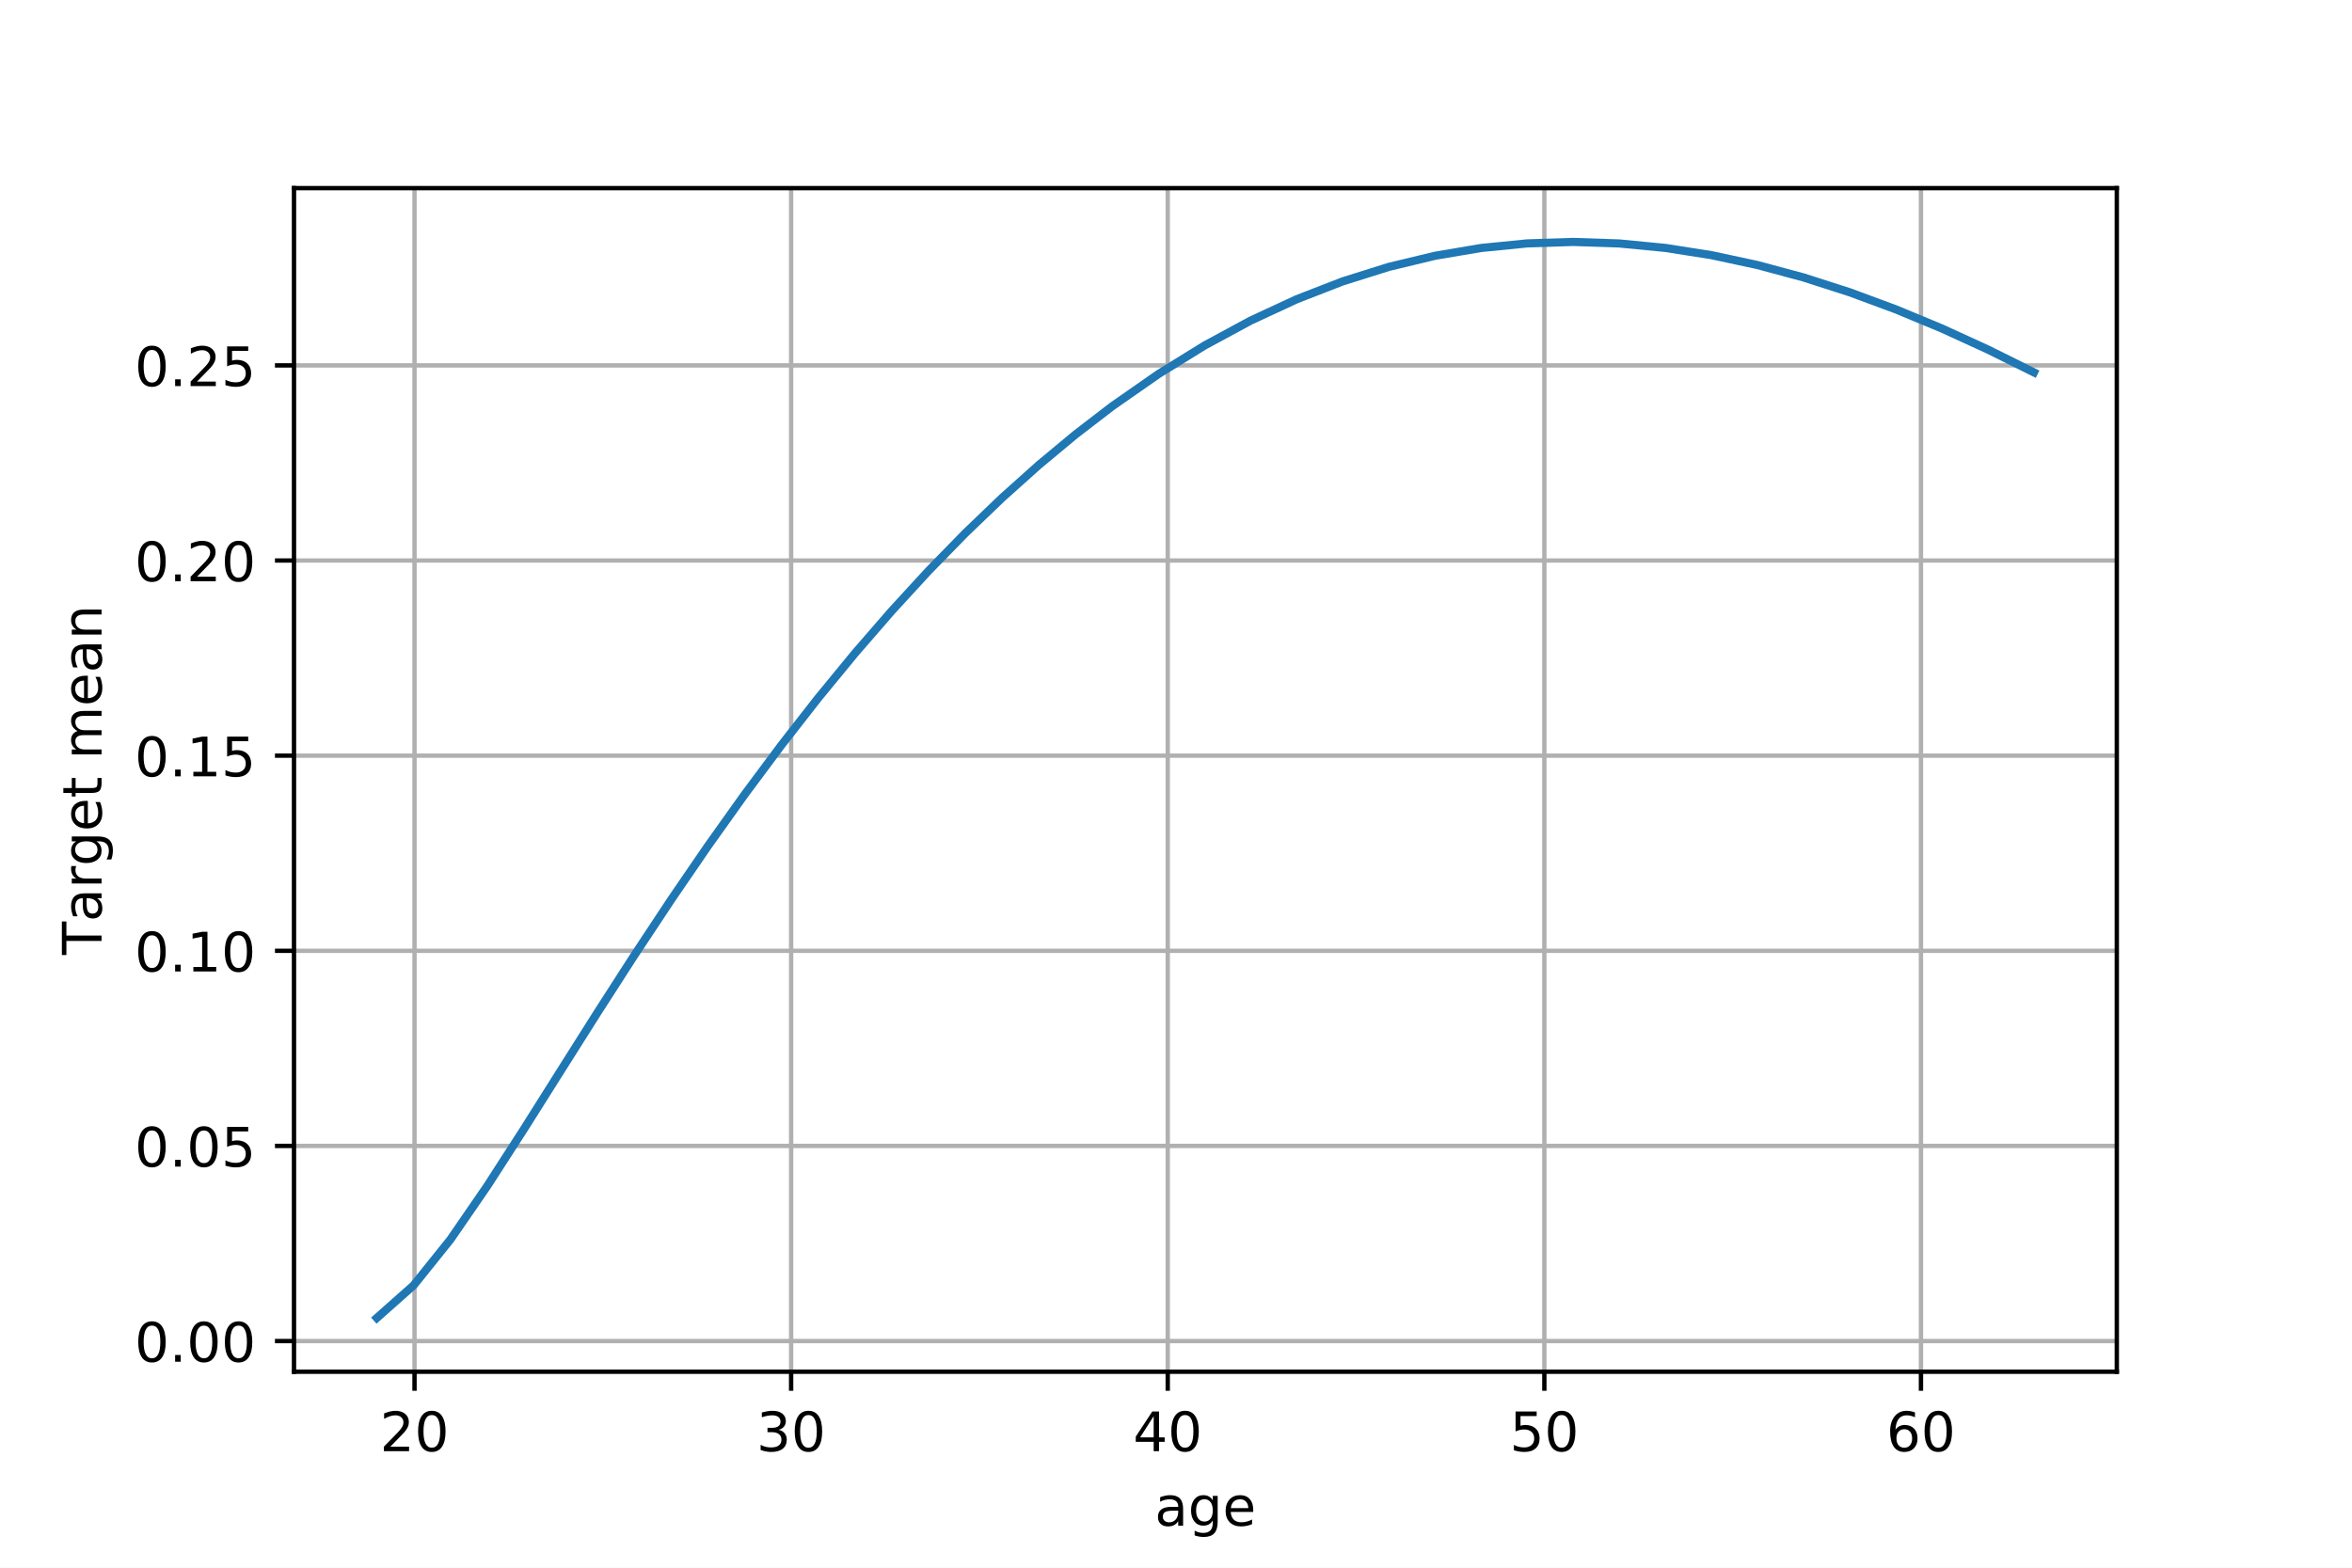
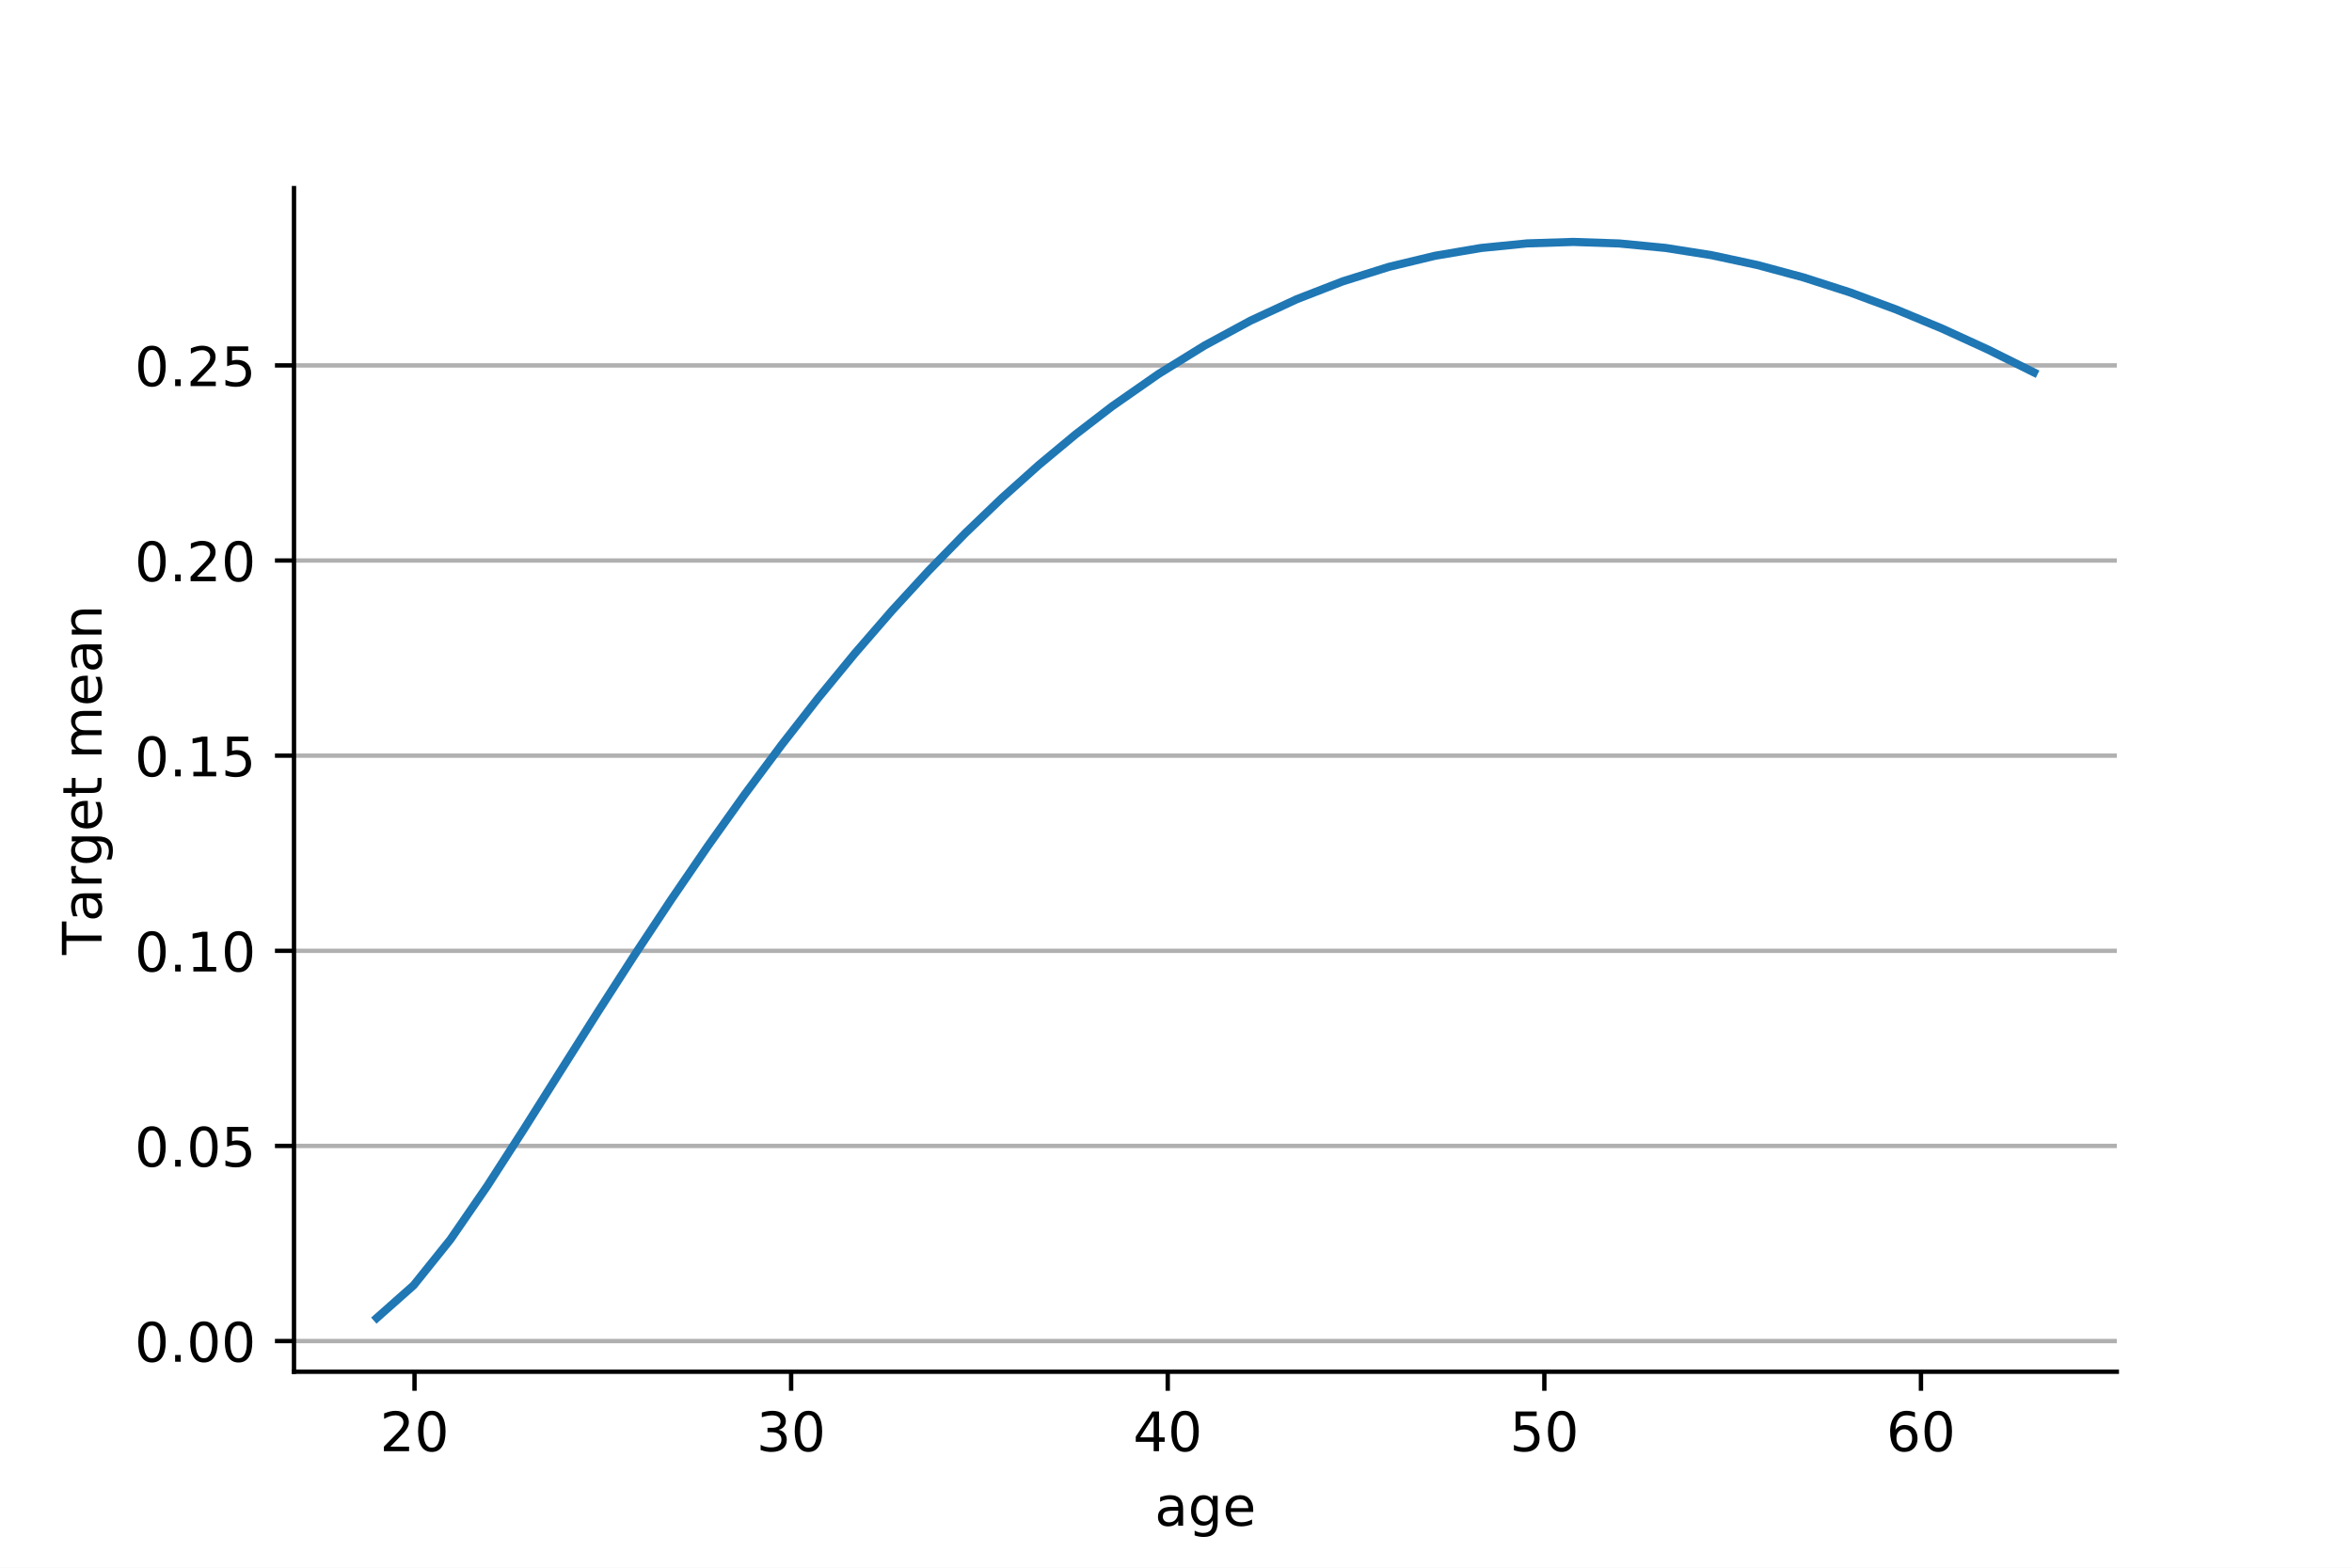
<svg xmlns="http://www.w3.org/2000/svg" xmlns:xlink="http://www.w3.org/1999/xlink" height="288pt" version="1.1" viewBox="0 0 432 288" width="432pt">
  <defs>
    <style type="text/css">
*{stroke-linecap:butt;stroke-linejoin:round;}
  </style>
  </defs>
  <g id="figure_1">
    <g id="patch_1">
      <path d="M 0 288  L 432 288  L 432 0  L 0 0  z " style="fill:#ffffff;" />
    </g>
    <g id="axes_1">
      <g id="patch_2">
        <path d="M 54 252  L 388.8 252  L 388.8 34.56  L 54 34.56  z " style="fill:#ffffff;" />
      </g>
      <g id="matplotlib.axis_1">
        <g id="xtick_1">
          <g id="line2d_1">
-             <path clip-path="url(#p3209d9160d)" d="M 76.136 252  L 76.136 34.56  " style="fill:none;stroke:#b0b0b0;stroke-linecap:square;stroke-width:0.8;" />
-           </g>
-           <g id="line2d_2">
-             <defs>
-               <path d="M 0 0  L 0 3.5  " id="m147bb4d113" style="stroke:#000000;stroke-width:0.8;" />
-             </defs>
-             <g>
-               <use style="stroke:#000000;stroke-width:0.8;" x="76.136" xlink:href="#m147bb4d113" y="252" />
+             <defs>
+               <path d="M 0 0  L 0 3.5  " id="ma6a4c590d6" style="stroke:#000000;stroke-width:0.8;" />
+             </defs>
+             <g>
+               <use style="stroke:#000000;stroke-width:0.8;" x="76.136" xlink:href="#ma6a4c590d6" y="252" />
            </g>
          </g>
          <g id="text_1">
            <defs>
              <path d="M 19.188 8.297  L 53.609 8.297  L 53.609 0  L 7.328 0  L 7.328 8.297  Q 12.938 14.109 22.625 23.891  Q 32.328 33.688 34.812 36.531  Q 39.547 41.844 41.422 45.531  Q 43.312 49.219 43.312 52.781  Q 43.312 58.594 39.234 62.25  Q 35.156 65.922 28.609 65.922  Q 23.969 65.922 18.812 64.312  Q 13.672 62.703 7.812 59.422  L 7.812 69.391  Q 13.766 71.781 18.938 73  Q 24.125 74.219 28.422 74.219  Q 39.75 74.219 46.484 68.547  Q 53.219 62.891 53.219 53.422  Q 53.219 48.922 51.531 44.891  Q 49.859 40.875 45.406 35.406  Q 44.188 33.984 37.641 27.219  Q 31.109 20.453 19.188 8.297  z " id="DejaVuSans-50" />
              <path d="M 31.781 66.406  Q 24.172 66.406 20.328 58.906  Q 16.5 51.422 16.5 36.375  Q 16.5 21.391 20.328 13.891  Q 24.172 6.391 31.781 6.391  Q 39.453 6.391 43.281 13.891  Q 47.125 21.391 47.125 36.375  Q 47.125 51.422 43.281 58.906  Q 39.453 66.406 31.781 66.406  z M 31.781 74.219  Q 44.047 74.219 50.516 64.516  Q 56.984 54.828 56.984 36.375  Q 56.984 17.969 50.516 8.266  Q 44.047 -1.422 31.781 -1.422  Q 19.531 -1.422 13.062 8.266  Q 6.594 17.969 6.594 36.375  Q 6.594 54.828 13.062 64.516  Q 19.531 74.219 31.781 74.219  z " id="DejaVuSans-48" />
            </defs>
            <g transform="translate(69.77304 266.5984)scale(0.1 -0.1)">
              <use xlink:href="#DejaVuSans-50" />
              <use x="63.623" xlink:href="#DejaVuSans-48" />
            </g>
          </g>
        </g>
        <g id="xtick_2">
-           <g id="line2d_3">
-             <path clip-path="url(#p3209d9160d)" d="M 145.309 252  L 145.309 34.56  " style="fill:none;stroke:#b0b0b0;stroke-linecap:square;stroke-width:0.8;" />
-           </g>
-           <g id="line2d_4">
-             <g>
-               <use style="stroke:#000000;stroke-width:0.8;" x="145.309" xlink:href="#m147bb4d113" y="252" />
+           <g id="line2d_2">
+             <g>
+               <use style="stroke:#000000;stroke-width:0.8;" x="145.309" xlink:href="#ma6a4c590d6" y="252" />
            </g>
          </g>
          <g id="text_2">
            <defs>
              <path d="M 40.578 39.312  Q 47.656 37.797 51.625 33  Q 55.609 28.219 55.609 21.188  Q 55.609 10.406 48.188 4.484  Q 40.766 -1.422 27.094 -1.422  Q 22.516 -1.422 17.656 -0.516  Q 12.797 0.391 7.625 2.203  L 7.625 11.719  Q 11.719 9.328 16.594 8.109  Q 21.484 6.891 26.812 6.891  Q 36.078 6.891 40.938 10.547  Q 45.797 14.203 45.797 21.188  Q 45.797 27.641 41.281 31.266  Q 36.766 34.906 28.719 34.906  L 20.219 34.906  L 20.219 43.016  L 29.109 43.016  Q 36.375 43.016 40.234 45.922  Q 44.094 48.828 44.094 54.297  Q 44.094 59.906 40.109 62.906  Q 36.141 65.922 28.719 65.922  Q 24.656 65.922 20.016 65.031  Q 15.375 64.156 9.812 62.312  L 9.812 71.094  Q 15.438 72.656 20.344 73.438  Q 25.25 74.219 29.594 74.219  Q 40.828 74.219 47.359 69.109  Q 53.906 64.016 53.906 55.328  Q 53.906 49.266 50.438 45.094  Q 46.969 40.922 40.578 39.312  z " id="DejaVuSans-51" />
            </defs>
            <g transform="translate(138.9466 266.5984)scale(0.1 -0.1)">
              <use xlink:href="#DejaVuSans-51" />
              <use x="63.623" xlink:href="#DejaVuSans-48" />
            </g>
          </g>
        </g>
        <g id="xtick_3">
-           <g id="line2d_5">
-             <path clip-path="url(#p3209d9160d)" d="M 214.483 252  L 214.483 34.56  " style="fill:none;stroke:#b0b0b0;stroke-linecap:square;stroke-width:0.8;" />
-           </g>
-           <g id="line2d_6">
-             <g>
-               <use style="stroke:#000000;stroke-width:0.8;" x="214.483" xlink:href="#m147bb4d113" y="252" />
+           <g id="line2d_3">
+             <g>
+               <use style="stroke:#000000;stroke-width:0.8;" x="214.483" xlink:href="#ma6a4c590d6" y="252" />
            </g>
          </g>
          <g id="text_3">
            <defs>
              <path d="M 37.797 64.312  L 12.891 25.391  L 37.797 25.391  z M 35.203 72.906  L 47.609 72.906  L 47.609 25.391  L 58.016 25.391  L 58.016 17.188  L 47.609 17.188  L 47.609 0  L 37.797 0  L 37.797 17.188  L 4.891 17.188  L 4.891 26.703  z " id="DejaVuSans-52" />
            </defs>
            <g transform="translate(208.1201 266.5984)scale(0.1 -0.1)">
              <use xlink:href="#DejaVuSans-52" />
              <use x="63.623" xlink:href="#DejaVuSans-48" />
            </g>
          </g>
        </g>
        <g id="xtick_4">
-           <g id="line2d_7">
-             <path clip-path="url(#p3209d9160d)" d="M 283.656 252  L 283.656 34.56  " style="fill:none;stroke:#b0b0b0;stroke-linecap:square;stroke-width:0.8;" />
-           </g>
-           <g id="line2d_8">
-             <g>
-               <use style="stroke:#000000;stroke-width:0.8;" x="283.656" xlink:href="#m147bb4d113" y="252" />
+           <g id="line2d_4">
+             <g>
+               <use style="stroke:#000000;stroke-width:0.8;" x="283.656" xlink:href="#ma6a4c590d6" y="252" />
            </g>
          </g>
          <g id="text_4">
            <defs>
              <path d="M 10.797 72.906  L 49.516 72.906  L 49.516 64.594  L 19.828 64.594  L 19.828 46.734  Q 21.969 47.469 24.109 47.828  Q 26.266 48.188 28.422 48.188  Q 40.625 48.188 47.75 41.5  Q 54.891 34.812 54.891 23.391  Q 54.891 11.625 47.562 5.094  Q 40.234 -1.422 26.906 -1.422  Q 22.312 -1.422 17.547 -0.641  Q 12.797 0.141 7.719 1.703  L 7.719 11.625  Q 12.109 9.234 16.797 8.062  Q 21.484 6.891 26.703 6.891  Q 35.156 6.891 40.078 11.328  Q 45.016 15.766 45.016 23.391  Q 45.016 31 40.078 35.438  Q 35.156 39.891 26.703 39.891  Q 22.75 39.891 18.812 39.016  Q 14.891 38.141 10.797 36.281  z " id="DejaVuSans-53" />
            </defs>
            <g transform="translate(277.2937 266.5984)scale(0.1 -0.1)">
              <use xlink:href="#DejaVuSans-53" />
              <use x="63.623" xlink:href="#DejaVuSans-48" />
            </g>
          </g>
        </g>
        <g id="xtick_5">
-           <g id="line2d_9">
-             <path clip-path="url(#p3209d9160d)" d="M 352.83 252  L 352.83 34.56  " style="fill:none;stroke:#b0b0b0;stroke-linecap:square;stroke-width:0.8;" />
-           </g>
-           <g id="line2d_10">
-             <g>
-               <use style="stroke:#000000;stroke-width:0.8;" x="352.83" xlink:href="#m147bb4d113" y="252" />
+           <g id="line2d_5">
+             <g>
+               <use style="stroke:#000000;stroke-width:0.8;" x="352.83" xlink:href="#ma6a4c590d6" y="252" />
            </g>
          </g>
          <g id="text_5">
            <defs>
              <path d="M 33.016 40.375  Q 26.375 40.375 22.484 35.828  Q 18.609 31.297 18.609 23.391  Q 18.609 15.531 22.484 10.953  Q 26.375 6.391 33.016 6.391  Q 39.656 6.391 43.531 10.953  Q 47.406 15.531 47.406 23.391  Q 47.406 31.297 43.531 35.828  Q 39.656 40.375 33.016 40.375  z M 52.594 71.297  L 52.594 62.312  Q 48.875 64.062 45.094 64.984  Q 41.312 65.922 37.594 65.922  Q 27.828 65.922 22.672 59.328  Q 17.531 52.734 16.797 39.406  Q 19.672 43.656 24.016 45.922  Q 28.375 48.188 33.594 48.188  Q 44.578 48.188 50.953 41.516  Q 57.328 34.859 57.328 23.391  Q 57.328 12.156 50.688 5.359  Q 44.047 -1.422 33.016 -1.422  Q 20.359 -1.422 13.672 8.266  Q 6.984 17.969 6.984 36.375  Q 6.984 53.656 15.188 63.938  Q 23.391 74.219 37.203 74.219  Q 40.922 74.219 44.703 73.484  Q 48.484 72.75 52.594 71.297  z " id="DejaVuSans-54" />
            </defs>
            <g transform="translate(346.4673 266.5984)scale(0.1 -0.1)">
              <use xlink:href="#DejaVuSans-54" />
              <use x="63.623" xlink:href="#DejaVuSans-48" />
            </g>
          </g>
        </g>
        <g id="text_6">
          <defs>
            <path d="M 34.281 27.484  Q 23.391 27.484 19.188 25  Q 14.984 22.516 14.984 16.5  Q 14.984 11.719 18.141 8.906  Q 21.297 6.109 26.703 6.109  Q 34.188 6.109 38.703 11.406  Q 43.219 16.703 43.219 25.484  L 43.219 27.484  z M 52.203 31.203  L 52.203 0  L 43.219 0  L 43.219 8.297  Q 40.141 3.328 35.547 0.953  Q 30.953 -1.422 24.312 -1.422  Q 15.922 -1.422 10.953 3.297  Q 6 8.016 6 15.922  Q 6 25.141 12.172 29.828  Q 18.359 34.516 30.609 34.516  L 43.219 34.516  L 43.219 35.406  Q 43.219 41.609 39.141 45  Q 35.062 48.391 27.688 48.391  Q 23 48.391 18.547 47.266  Q 14.109 46.141 10.016 43.891  L 10.016 52.203  Q 14.938 54.109 19.578 55.047  Q 24.219 56 28.609 56  Q 40.484 56 46.344 49.844  Q 52.203 43.703 52.203 31.203  z " id="DejaVuSans-97" />
            <path d="M 45.406 27.984  Q 45.406 37.75 41.375 43.109  Q 37.359 48.484 30.078 48.484  Q 22.859 48.484 18.828 43.109  Q 14.797 37.75 14.797 27.984  Q 14.797 18.266 18.828 12.891  Q 22.859 7.516 30.078 7.516  Q 37.359 7.516 41.375 12.891  Q 45.406 18.266 45.406 27.984  z M 54.391 6.781  Q 54.391 -7.172 48.188 -13.984  Q 42 -20.797 29.203 -20.797  Q 24.469 -20.797 20.266 -20.094  Q 16.062 -19.391 12.109 -17.922  L 12.109 -9.188  Q 16.062 -11.328 19.922 -12.344  Q 23.781 -13.375 27.781 -13.375  Q 36.625 -13.375 41.016 -8.766  Q 45.406 -4.156 45.406 5.172  L 45.406 9.625  Q 42.625 4.781 38.281 2.391  Q 33.938 0 27.875 0  Q 17.828 0 11.672 7.656  Q 5.516 15.328 5.516 27.984  Q 5.516 40.672 11.672 48.328  Q 17.828 56 27.875 56  Q 33.938 56 38.281 53.609  Q 42.625 51.219 45.406 46.391  L 45.406 54.688  L 54.391 54.688  z " id="DejaVuSans-103" />
            <path d="M 56.203 29.594  L 56.203 25.203  L 14.891 25.203  Q 15.484 15.922 20.484 11.062  Q 25.484 6.203 34.422 6.203  Q 39.594 6.203 44.453 7.469  Q 49.312 8.734 54.109 11.281  L 54.109 2.781  Q 49.266 0.734 44.188 -0.344  Q 39.109 -1.422 33.891 -1.422  Q 20.797 -1.422 13.156 6.188  Q 5.516 13.812 5.516 26.812  Q 5.516 40.234 12.766 48.109  Q 20.016 56 32.328 56  Q 43.359 56 49.781 48.891  Q 56.203 41.797 56.203 29.594  z M 47.219 32.234  Q 47.125 39.594 43.094 43.984  Q 39.062 48.391 32.422 48.391  Q 24.906 48.391 20.391 44.141  Q 15.875 39.891 15.188 32.172  z " id="DejaVuSans-101" />
          </defs>
          <g transform="translate(212.0852 280.2766)scale(0.1 -0.1)">
            <use xlink:href="#DejaVuSans-97" />
            <use x="61.279" xlink:href="#DejaVuSans-103" />
            <use x="124.756" xlink:href="#DejaVuSans-101" />
          </g>
        </g>
      </g>
      <g id="matplotlib.axis_2">
        <g id="ytick_1">
-           <g id="line2d_11">
-             <path clip-path="url(#p3209d9160d)" d="M 54 246.366  L 388.8 246.366  " style="fill:none;stroke:#b0b0b0;stroke-linecap:square;stroke-width:0.8;" />
-           </g>
-           <g id="line2d_12">
-             <defs>
-               <path d="M 0 0  L -3.5 0  " id="mbe6811e617" style="stroke:#000000;stroke-width:0.8;" />
-             </defs>
-             <g>
-               <use style="stroke:#000000;stroke-width:0.8;" x="54" xlink:href="#mbe6811e617" y="246.366" />
+           <g id="line2d_6">
+             <path clip-path="url(#p02f50b2fb8)" d="M 54 246.366  L 388.8 246.366  " style="fill:none;stroke:#b0b0b0;stroke-linecap:square;stroke-width:0.8;" />
+           </g>
+           <g id="line2d_7">
+             <defs>
+               <path d="M 0 0  L -3.5 0  " id="m3bef99e1ea" style="stroke:#000000;stroke-width:0.8;" />
+             </defs>
+             <g>
+               <use style="stroke:#000000;stroke-width:0.8;" x="54" xlink:href="#m3bef99e1ea" y="246.366" />
            </g>
          </g>
          <g id="text_7">
            <defs>
              <path d="M 10.688 12.406  L 21 12.406  L 21 0  L 10.688 0  z " id="DejaVuSans-46" />
            </defs>
            <g transform="translate(24.73438 250.165)scale(0.1 -0.1)">
              <use xlink:href="#DejaVuSans-48" />
              <use x="63.623" xlink:href="#DejaVuSans-46" />
              <use x="95.41" xlink:href="#DejaVuSans-48" />
              <use x="159.033" xlink:href="#DejaVuSans-48" />
            </g>
          </g>
        </g>
        <g id="ytick_2">
-           <g id="line2d_13">
-             <path clip-path="url(#p3209d9160d)" d="M 54 210.518  L 388.8 210.518  " style="fill:none;stroke:#b0b0b0;stroke-linecap:square;stroke-width:0.8;" />
-           </g>
-           <g id="line2d_14">
-             <g>
-               <use style="stroke:#000000;stroke-width:0.8;" x="54" xlink:href="#mbe6811e617" y="210.518" />
+           <g id="line2d_8">
+             <path clip-path="url(#p02f50b2fb8)" d="M 54 210.518  L 388.8 210.518  " style="fill:none;stroke:#b0b0b0;stroke-linecap:square;stroke-width:0.8;" />
+           </g>
+           <g id="line2d_9">
+             <g>
+               <use style="stroke:#000000;stroke-width:0.8;" x="54" xlink:href="#m3bef99e1ea" y="210.518" />
            </g>
          </g>
          <g id="text_8">
            <g transform="translate(24.73438 214.3171)scale(0.1 -0.1)">
              <use xlink:href="#DejaVuSans-48" />
              <use x="63.623" xlink:href="#DejaVuSans-46" />
              <use x="95.41" xlink:href="#DejaVuSans-48" />
              <use x="159.033" xlink:href="#DejaVuSans-53" />
            </g>
          </g>
        </g>
        <g id="ytick_3">
-           <g id="line2d_15">
-             <path clip-path="url(#p3209d9160d)" d="M 54 174.67  L 388.8 174.67  " style="fill:none;stroke:#b0b0b0;stroke-linecap:square;stroke-width:0.8;" />
-           </g>
-           <g id="line2d_16">
-             <g>
-               <use style="stroke:#000000;stroke-width:0.8;" x="54" xlink:href="#mbe6811e617" y="174.67" />
+           <g id="line2d_10">
+             <path clip-path="url(#p02f50b2fb8)" d="M 54 174.67  L 388.8 174.67  " style="fill:none;stroke:#b0b0b0;stroke-linecap:square;stroke-width:0.8;" />
+           </g>
+           <g id="line2d_11">
+             <g>
+               <use style="stroke:#000000;stroke-width:0.8;" x="54" xlink:href="#m3bef99e1ea" y="174.67" />
            </g>
          </g>
          <g id="text_9">
            <defs>
              <path d="M 12.406 8.297  L 28.516 8.297  L 28.516 63.922  L 10.984 60.406  L 10.984 69.391  L 28.422 72.906  L 38.281 72.906  L 38.281 8.297  L 54.391 8.297  L 54.391 0  L 12.406 0  z " id="DejaVuSans-49" />
            </defs>
            <g transform="translate(24.73438 178.4692)scale(0.1 -0.1)">
              <use xlink:href="#DejaVuSans-48" />
              <use x="63.623" xlink:href="#DejaVuSans-46" />
              <use x="95.41" xlink:href="#DejaVuSans-49" />
              <use x="159.033" xlink:href="#DejaVuSans-48" />
            </g>
          </g>
        </g>
        <g id="ytick_4">
-           <g id="line2d_17">
-             <path clip-path="url(#p3209d9160d)" d="M 54 138.822  L 388.8 138.822  " style="fill:none;stroke:#b0b0b0;stroke-linecap:square;stroke-width:0.8;" />
-           </g>
-           <g id="line2d_18">
-             <g>
-               <use style="stroke:#000000;stroke-width:0.8;" x="54" xlink:href="#mbe6811e617" y="138.822" />
+           <g id="line2d_12">
+             <path clip-path="url(#p02f50b2fb8)" d="M 54 138.822  L 388.8 138.822  " style="fill:none;stroke:#b0b0b0;stroke-linecap:square;stroke-width:0.8;" />
+           </g>
+           <g id="line2d_13">
+             <g>
+               <use style="stroke:#000000;stroke-width:0.8;" x="54" xlink:href="#m3bef99e1ea" y="138.822" />
            </g>
          </g>
          <g id="text_10">
            <g transform="translate(24.73438 142.6213)scale(0.1 -0.1)">
              <use xlink:href="#DejaVuSans-48" />
              <use x="63.623" xlink:href="#DejaVuSans-46" />
              <use x="95.41" xlink:href="#DejaVuSans-49" />
              <use x="159.033" xlink:href="#DejaVuSans-53" />
            </g>
          </g>
        </g>
        <g id="ytick_5">
-           <g id="line2d_19">
-             <path clip-path="url(#p3209d9160d)" d="M 54 102.974  L 388.8 102.974  " style="fill:none;stroke:#b0b0b0;stroke-linecap:square;stroke-width:0.8;" />
-           </g>
-           <g id="line2d_20">
-             <g>
-               <use style="stroke:#000000;stroke-width:0.8;" x="54" xlink:href="#mbe6811e617" y="102.974" />
+           <g id="line2d_14">
+             <path clip-path="url(#p02f50b2fb8)" d="M 54 102.974  L 388.8 102.974  " style="fill:none;stroke:#b0b0b0;stroke-linecap:square;stroke-width:0.8;" />
+           </g>
+           <g id="line2d_15">
+             <g>
+               <use style="stroke:#000000;stroke-width:0.8;" x="54" xlink:href="#m3bef99e1ea" y="102.974" />
            </g>
          </g>
          <g id="text_11">
            <g transform="translate(24.73438 106.7734)scale(0.1 -0.1)">
              <use xlink:href="#DejaVuSans-48" />
              <use x="63.623" xlink:href="#DejaVuSans-46" />
              <use x="95.41" xlink:href="#DejaVuSans-50" />
              <use x="159.033" xlink:href="#DejaVuSans-48" />
            </g>
          </g>
        </g>
        <g id="ytick_6">
-           <g id="line2d_21">
-             <path clip-path="url(#p3209d9160d)" d="M 54 67.126  L 388.8 67.126  " style="fill:none;stroke:#b0b0b0;stroke-linecap:square;stroke-width:0.8;" />
-           </g>
-           <g id="line2d_22">
-             <g>
-               <use style="stroke:#000000;stroke-width:0.8;" x="54" xlink:href="#mbe6811e617" y="67.126" />
+           <g id="line2d_16">
+             <path clip-path="url(#p02f50b2fb8)" d="M 54 67.126  L 388.8 67.126  " style="fill:none;stroke:#b0b0b0;stroke-linecap:square;stroke-width:0.8;" />
+           </g>
+           <g id="line2d_17">
+             <g>
+               <use style="stroke:#000000;stroke-width:0.8;" x="54" xlink:href="#m3bef99e1ea" y="67.126" />
            </g>
          </g>
          <g id="text_12">
            <g transform="translate(24.73438 70.92554)scale(0.1 -0.1)">
              <use xlink:href="#DejaVuSans-48" />
              <use x="63.623" xlink:href="#DejaVuSans-46" />
              <use x="95.41" xlink:href="#DejaVuSans-50" />
              <use x="159.033" xlink:href="#DejaVuSans-53" />
            </g>
          </g>
        </g>
        <g id="text_13">
          <defs>
            <path d="M -0.297 72.906  L 61.375 72.906  L 61.375 64.594  L 35.5 64.594  L 35.5 0  L 25.594 0  L 25.594 64.594  L -0.297 64.594  z " id="DejaVuSans-84" />
            <path d="M 41.109 46.297  Q 39.594 47.172 37.812 47.578  Q 36.031 48 33.891 48  Q 26.266 48 22.188 43.047  Q 18.109 38.094 18.109 28.812  L 18.109 0  L 9.078 0  L 9.078 54.688  L 18.109 54.688  L 18.109 46.188  Q 20.953 51.172 25.484 53.578  Q 30.031 56 36.531 56  Q 37.453 56 38.578 55.875  Q 39.703 55.766 41.062 55.516  z " id="DejaVuSans-114" />
            <path d="M 18.312 70.219  L 18.312 54.688  L 36.812 54.688  L 36.812 47.703  L 18.312 47.703  L 18.312 18.016  Q 18.312 11.328 20.141 9.422  Q 21.969 7.516 27.594 7.516  L 36.812 7.516  L 36.812 0  L 27.594 0  Q 17.188 0 13.234 3.875  Q 9.281 7.766 9.281 18.016  L 9.281 47.703  L 2.688 47.703  L 2.688 54.688  L 9.281 54.688  L 9.281 70.219  z " id="DejaVuSans-116" />
            <path id="DejaVuSans-32" />
            <path d="M 52 44.188  Q 55.375 50.25 60.062 53.125  Q 64.75 56 71.094 56  Q 79.641 56 84.281 50.016  Q 88.922 44.047 88.922 33.016  L 88.922 0  L 79.891 0  L 79.891 32.719  Q 79.891 40.578 77.094 44.375  Q 74.312 48.188 68.609 48.188  Q 61.625 48.188 57.562 43.547  Q 53.516 38.922 53.516 30.906  L 53.516 0  L 44.484 0  L 44.484 32.719  Q 44.484 40.625 41.703 44.406  Q 38.922 48.188 33.109 48.188  Q 26.219 48.188 22.156 43.531  Q 18.109 38.875 18.109 30.906  L 18.109 0  L 9.078 0  L 9.078 54.688  L 18.109 54.688  L 18.109 46.188  Q 21.188 51.219 25.484 53.609  Q 29.781 56 35.688 56  Q 41.656 56 45.828 52.969  Q 50 49.953 52 44.188  z " id="DejaVuSans-109" />
            <path d="M 54.891 33.016  L 54.891 0  L 45.906 0  L 45.906 32.719  Q 45.906 40.484 42.875 44.328  Q 39.844 48.188 33.797 48.188  Q 26.516 48.188 22.312 43.547  Q 18.109 38.922 18.109 30.906  L 18.109 0  L 9.078 0  L 9.078 54.688  L 18.109 54.688  L 18.109 46.188  Q 21.344 51.125 25.703 53.562  Q 30.078 56 35.797 56  Q 45.219 56 50.047 50.172  Q 54.891 44.344 54.891 33.016  z " id="DejaVuSans-110" />
          </defs>
          <g transform="translate(18.65469 175.4198)rotate(-90)scale(0.1 -0.1)">
            <use xlink:href="#DejaVuSans-84" />
            <use x="60.834" xlink:href="#DejaVuSans-97" />
            <use x="122.113" xlink:href="#DejaVuSans-114" />
            <use x="163.211" xlink:href="#DejaVuSans-103" />
            <use x="226.688" xlink:href="#DejaVuSans-101" />
            <use x="288.211" xlink:href="#DejaVuSans-116" />
            <use x="327.42" xlink:href="#DejaVuSans-32" />
            <use x="359.207" xlink:href="#DejaVuSans-109" />
            <use x="456.619" xlink:href="#DejaVuSans-101" />
            <use x="518.143" xlink:href="#DejaVuSans-97" />
            <use x="579.422" xlink:href="#DejaVuSans-110" />
          </g>
        </g>
      </g>
-       <g id="line2d_23">
-         <path clip-path="url(#p3209d9160d)" d="M 69.218 242.116  L 75.974 236.126  L 82.729 227.712  L 89.485 217.9  L 96.24 207.413  L 102.996 196.692  L 109.752 186.004  L 116.507 175.506  L 123.263 165.296  L 130.018 155.433  L 136.774 145.955  L 143.529 136.883  L 150.285 128.232  L 157.041 120.009  L 163.796 112.22  L 170.552 104.865  L 177.307 97.946  L 184.063 91.462  L 190.819 85.411  L 197.574 79.793  L 204.33 74.604  L 212.792 68.706  L 221.255 63.472  L 229.717 58.896  L 238.18 54.969  L 246.643 51.683  L 255.105 49.028  L 263.568 46.99  L 272.031 45.557  L 280.493 44.714  L 288.956 44.444  L 297.418 44.727  L 305.881 45.545  L 314.344 46.874  L 322.806 48.692  L 331.269 50.974  L 339.731 53.693  L 348.194 56.825  L 356.657 60.34  L 365.119 64.212  L 373.582 68.413  " style="fill:none;stroke:#1f77b4;stroke-linecap:square;stroke-width:1.5;" />
+       <g id="line2d_18">
+         <path clip-path="url(#p02f50b2fb8)" d="M 69.218 242.116  L 75.974 236.126  L 82.729 227.712  L 89.485 217.9  L 96.24 207.413  L 102.996 196.692  L 109.752 186.004  L 116.507 175.506  L 123.263 165.296  L 130.018 155.433  L 136.774 145.955  L 143.529 136.883  L 150.285 128.232  L 157.041 120.009  L 163.796 112.22  L 170.552 104.865  L 177.307 97.946  L 184.063 91.462  L 190.819 85.411  L 197.574 79.793  L 204.33 74.604  L 212.792 68.706  L 221.255 63.472  L 229.717 58.896  L 238.18 54.969  L 246.643 51.683  L 255.105 49.028  L 263.568 46.99  L 272.031 45.557  L 280.493 44.714  L 288.956 44.444  L 297.418 44.727  L 305.881 45.545  L 314.344 46.874  L 322.806 48.692  L 331.269 50.974  L 339.731 53.693  L 348.194 56.825  L 356.657 60.34  L 365.119 64.212  L 373.582 68.413  " style="fill:none;stroke:#1f77b4;stroke-linecap:square;stroke-width:1.5;" />
      </g>
      <g id="patch_3">
        <path d="M 54 252  L 54 34.56  " style="fill:none;stroke:#000000;stroke-linecap:square;stroke-linejoin:miter;stroke-width:0.8;" />
      </g>
      <g id="patch_4">
-         <path d="M 388.8 252  L 388.8 34.56  " style="fill:none;stroke:#000000;stroke-linecap:square;stroke-linejoin:miter;stroke-width:0.8;" />
-       </g>
-       <g id="patch_5">
        <path d="M 54 252  L 388.8 252  " style="fill:none;stroke:#000000;stroke-linecap:square;stroke-linejoin:miter;stroke-width:0.8;" />
-       </g>
-       <g id="patch_6">
-         <path d="M 54 34.56  L 388.8 34.56  " style="fill:none;stroke:#000000;stroke-linecap:square;stroke-linejoin:miter;stroke-width:0.8;" />
      </g>
    </g>
  </g>
  <defs>
-     <clipPath id="p3209d9160d">
+     <clipPath id="p02f50b2fb8">
      <rect height="217.44" width="334.8" x="54" y="34.56" />
    </clipPath>
  </defs>
</svg>
